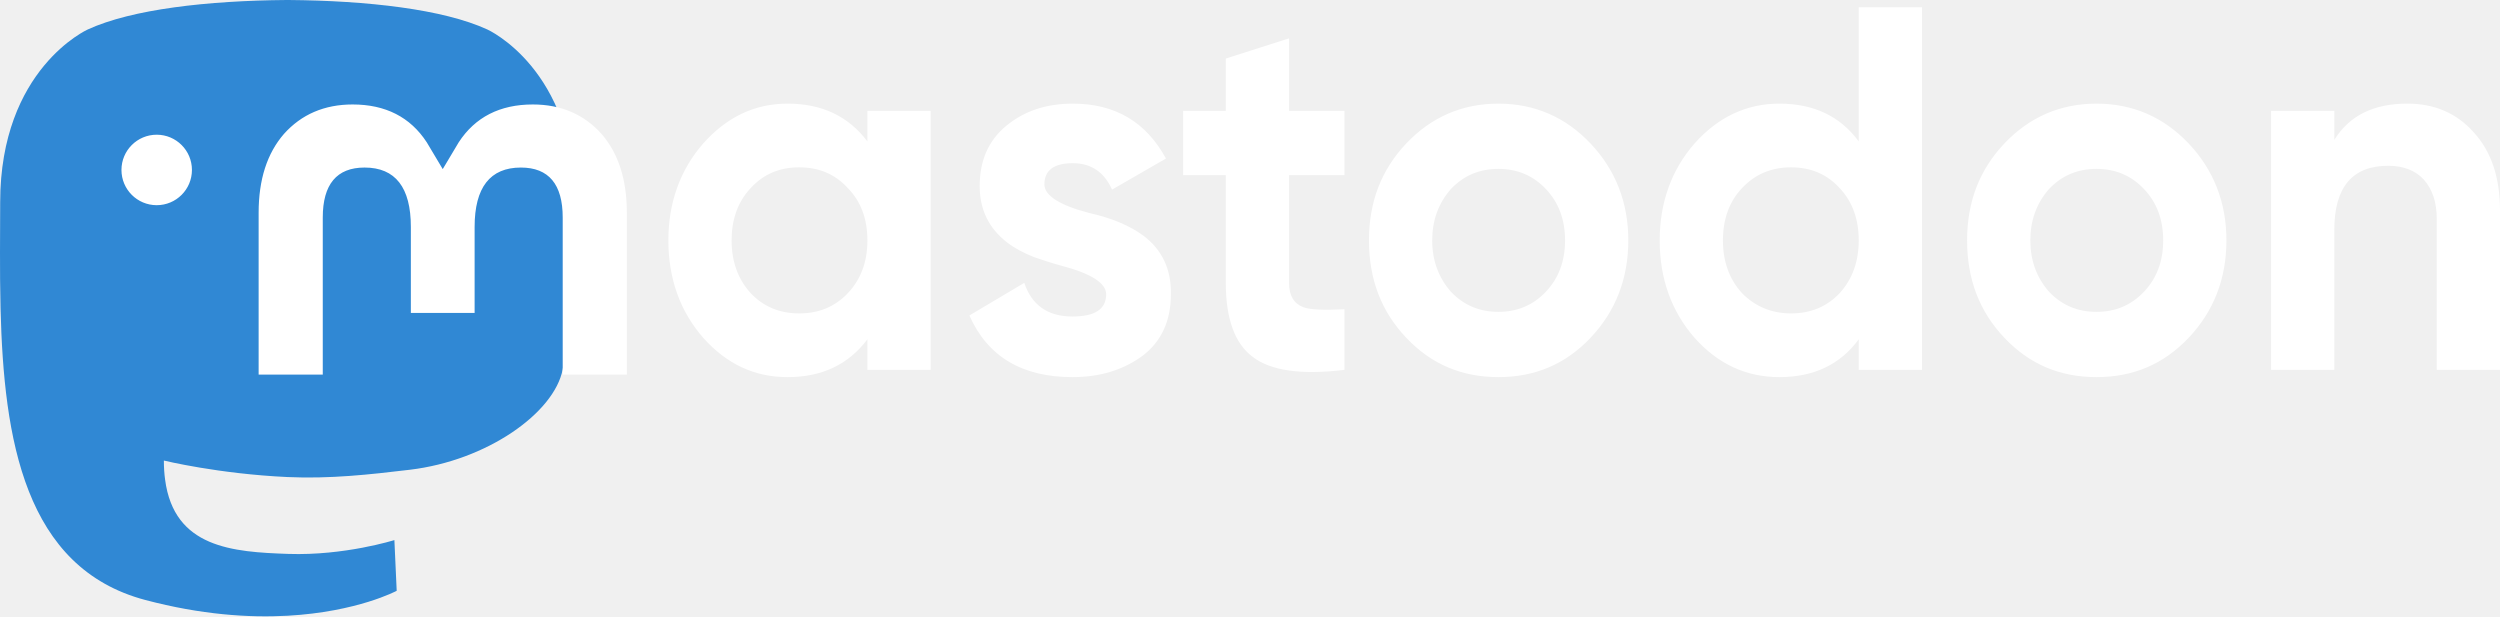
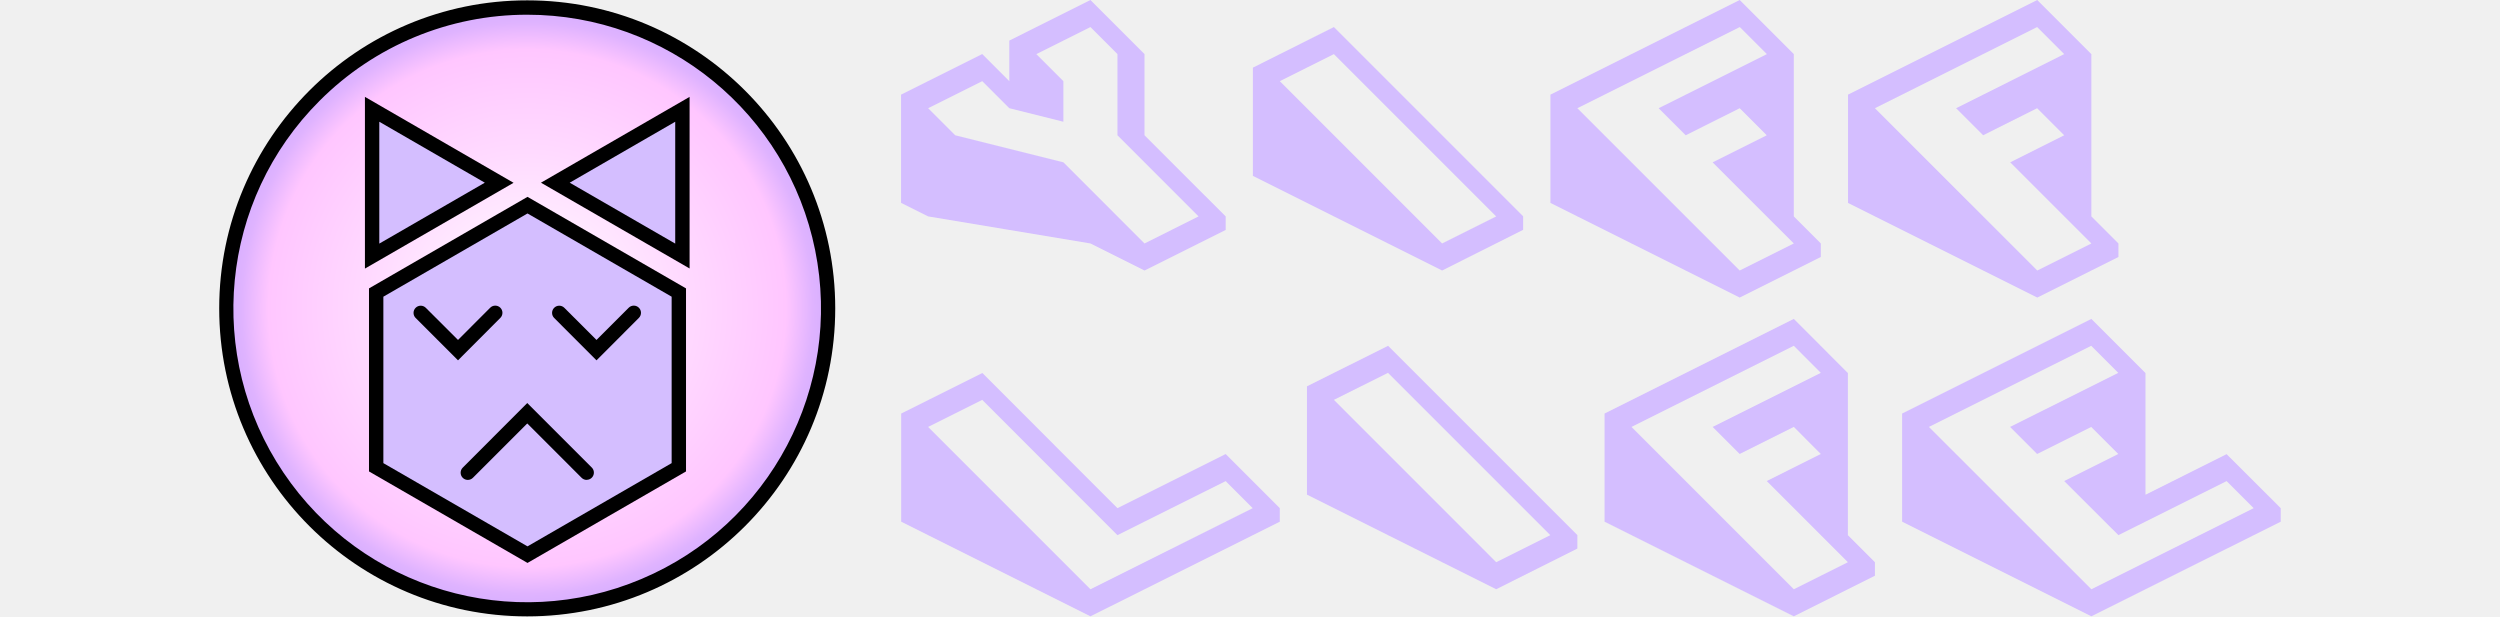
- <svg xmlns="http://www.w3.org/2000/svg" viewBox="0 0 713.359 175.868">
-   <path d="M160.555 105.431c-2.413 12.406-21.598 25.983-43.634 28.614-11.491 1.373-22.804 2.631-34.867 2.079-19.73-.904-35.297-4.71-35.297-4.71 0 1.921.119 3.75.355 5.46 2.565 19.47 19.308 20.637 35.166 21.181 16.006.547 30.258-3.947 30.258-3.947l.659 14.473s-11.196 6.011-31.14 7.116c-10.999.605-24.654-.276-40.56-4.485C6.999 162.08 1.066 125.31.159 88-.119 76.922.052 66.476.052 57.741c0-38.153 24.996-49.335 24.996-49.335C37.652 2.618 59.28.184 81.764 0h.552c22.484.184 44.125 2.618 56.729 8.406 0 0 24.996 11.182 24.996 49.335 0 0 .312 28.148-3.486 47.69" fill="#3088d4" />
-   <path d="M34.658 48.494c0-5.554 4.503-10.055 10.055-10.055 5.554 0 10.055 4.501 10.055 10.055 0 5.553-4.501 10.055-10.055 10.055-5.553 0-10.055-4.503-10.055-10.055M178.865 60.7v46.195h-18.301v-44.837c0-9.453-3.978-14.249-11.932-14.249-8.794 0-13.203 5.691-13.203 16.944V89.293h-18.194V64.752c0-11.252-4.409-16.944-13.203-16.944-7.955 0-11.932 4.796-11.932 14.249v44.837H73.799v-46.195c0-9.441 2.404-16.944 7.232-22.495 4.98-5.55 11.501-8.395 19.595-8.395 9.366 0 16.459 3.599 21.146 10.799l4.56 7.643 4.559-7.643c4.689-7.2 11.78-10.799 21.148-10.799 8.094 0 14.614 2.845 19.594 8.395 4.829 5.551 7.232 13.054 7.232 22.495M241.913 83.664c3.776-3.99 5.595-9.015 5.595-15.075 0-6.06-1.819-11.085-5.595-14.928-3.636-3.991-8.254-5.911-13.849-5.911-5.596 0-10.213 1.92-13.849 5.911-3.638 3.842-5.456 8.867-5.456 14.928 0 6.06 1.819 11.085 5.456 15.075 3.636 3.842 8.252 5.764 13.849 5.764 5.595 0 10.213-1.921 13.849-5.764m5.595-52.025h18.046v73.9h-18.046v-8.721c-5.455 7.242-13.01 10.79-22.801 10.79-9.373 0-17.346-3.695-24.061-11.234-6.574-7.537-9.931-16.849-9.931-27.785 0-10.789 3.357-20.101 9.931-27.639 6.715-7.537 14.689-11.38 24.061-11.38 9.791 0 17.346 3.547 22.801 10.789v-8.72zM326.27 67.259c5.315 3.99 7.974 9.606 7.834 16.7 0 7.539-2.659 13.45-8.114 17.589-5.456 3.991-12.03 6.06-20.004 6.06-14.409 0-24.201-5.912-29.378-17.589l15.669-9.31c2.098 6.354 6.714 9.606 13.709 9.606 6.434 0 9.652-2.07 9.652-6.356 0-3.104-4.197-5.911-12.73-8.127-3.219-.887-5.876-1.774-7.974-2.514-2.938-1.181-5.455-2.513-7.554-4.138-5.176-3.99-7.834-9.312-7.834-16.11 0-7.242 2.518-13.006 7.554-17.145 5.176-4.286 11.47-6.355 19.025-6.355 12.03 0 20.844 5.173 26.578 15.666l-15.386 8.867c-2.239-5.024-6.015-7.536-11.191-7.536-5.456 0-8.114 2.069-8.114 6.059 0 3.104 4.196 5.911 12.73 8.129 6.575 1.478 11.75 3.695 15.527 6.504M383.627 49.966h-15.807v30.742c0 3.695 1.4 5.911 4.058 6.945 1.959.74 5.875.887 11.75.591v17.294c-12.169 1.478-20.983.295-26.159-3.696-5.175-3.842-7.694-10.936-7.694-21.134v-30.742h-12.17v-18.328h12.17v-14.928l18.045-5.764v20.691h15.807v18.328zM441.125 83.221c3.638-3.844 5.455-8.721 5.455-14.633 0-5.911-1.817-10.789-5.455-14.631-3.638-3.844-8.114-5.764-13.57-5.764-5.455 0-9.931 1.92-13.569 5.764-3.498 3.99-5.316 8.867-5.316 14.631 0 5.765 1.819 10.643 5.316 14.633 3.638 3.842 8.114 5.764 13.569 5.764 5.456 0 9.932-1.921 13.57-5.764m-39.869 13.154c-7.134-7.537-10.631-16.701-10.631-27.786 0-10.938 3.498-20.1 10.631-27.637 7.134-7.537 15.947-11.38 26.299-11.38 10.352 0 19.165 3.842 26.3 11.38 7.135 7.537 10.771 16.849 10.771 27.637 0 10.938-3.636 20.249-10.771 27.786-7.135 7.539-15.807 11.232-26.3 11.232-10.491 0-19.165-3.694-26.299-11.232M524.921 83.664c3.638-3.99 5.455-9.015 5.455-15.075 0-6.06-1.817-11.085-5.455-14.928-3.636-3.991-8.254-5.911-13.849-5.911-5.596 0-10.213 1.92-13.989 5.911-3.636 3.842-5.456 8.867-5.456 14.928 0 6.06 1.82 11.085 5.456 15.075 3.776 3.842 8.533 5.764 13.989 5.764 5.595 0 10.213-1.921 13.849-5.764m5.455-81.585h18.046v103.46h-18.046v-8.721c-5.315 7.242-12.87 10.79-22.661 10.79-9.373 0-17.485-3.695-24.2-11.234-6.575-7.537-9.932-16.849-9.932-27.785 0-10.789 3.357-20.101 9.932-27.639 6.715-7.537 14.828-11.38 24.2-11.38 9.791 0 17.346 3.547 22.661 10.789v-38.28zM611.796 83.221c3.636-3.844 5.455-8.721 5.455-14.633 0-5.911-1.819-10.789-5.455-14.631-3.638-3.844-8.114-5.764-13.57-5.764-5.455 0-9.932 1.92-13.569 5.764-3.499 3.99-5.316 8.867-5.316 14.631 0 5.765 1.817 10.643 5.316 14.633 3.636 3.842 8.114 5.764 13.569 5.764 5.456 0 9.932-1.921 13.57-5.764m-39.869 13.154c-7.135-7.537-10.631-16.701-10.631-27.786 0-10.938 3.496-20.1 10.631-27.637 7.135-7.537 15.947-11.38 26.299-11.38 10.352 0 19.165 3.842 26.3 11.38 7.135 7.537 10.771 16.849 10.771 27.637 0 10.938-3.636 20.249-10.771 27.786-7.135 7.539-15.807 11.232-26.3 11.232-10.491 0-19.164-3.694-26.299-11.232M713.359 60.164v45.374h-18.046v-43.009c0-4.878-1.259-8.572-3.776-11.38-2.379-2.513-5.736-3.844-10.072-3.844-10.213 0-15.387 6.06-15.387 18.328v39.905h-18.046v-73.899h18.046v8.276c4.336-6.946 11.19-10.345 20.844-10.345 7.694 0 13.989 2.66 18.885 8.129 5.035 5.469 7.554 12.859 7.554 22.465" fill="#fff" />
+ <svg xmlns="http://www.w3.org/2000/svg" viewBox="0 0 713.36 175.87">
+   <defs>
+     <radialGradient id="a" cx="150.45" cy="87.98" r="85.83" gradientUnits="userSpaceOnUse">
+       <stop offset="0" stop-color="#fff" />
+       <stop offset="0.52" stop-color="#ffdaff" />
+       <stop offset="0.86" stop-color="#ffc6ff" />
+       <stop offset="0.88" stop-color="#f8c2ff" />
+       <stop offset="0.95" stop-color="#dfb3ff" />
+       <stop offset="1" stop-color="#d6aeff" />
+     </radialGradient>
+   </defs>
+   <path d="M326.58,77.19l-15.43-7.72-46.32-7.72-7.72-3.86V27l23.16-11.58L288,23.16V11.58L311.15,0l15.43,15.44V38.6l23.16,23.15v3.86Zm0-7.72L342,61.75,318.86,38.6V15.44l-7.71-7.72-15.44,7.72,7.72,7.72V34.74L288,30.88l-7.72-7.72-15.44,7.72,7.72,7.72,30.88,7.72Z" style="fill:#d4beff" />
+   <path d="M411.5,77.19l-54-27V19.3L380.62,7.72l54,54v3.86Zm0-7.72,15.43-7.72L380.62,15.44l-15.44,7.72Z" style="fill:#d4beff" />
+   <path d="M496.41,84.91l-54-27V27l54-27,15.44,15.44V61.75l7.71,7.72v3.86Zm0-7.72,15.44-7.72L488.69,46.32l15.44-7.72-7.72-7.72L481,38.6l-7.72-7.72,30.88-15.44-7.72-7.72L450.09,30.88Z" style="fill:#d4beff" />
+   <path d="M581.32,84.91l-54-27V27l54-27,15.44,15.44V61.75l7.72,7.72v3.86Zm0-7.72,15.44-7.72L573.6,46.32,589,38.6l-7.72-7.72L565.88,38.6l-7.72-7.72L589,15.44l-7.72-7.72L535,30.88Z" style="fill:#d4beff" />
+   <path d="M311.15,175.86l-54-27V118l23.16-11.57L318.86,145l30.88-15.44L365.18,145v3.86Zm0-7.72L357.46,145l-7.72-7.72L318.86,152.7l-38.59-38.6-15.44,7.72Z" style="fill:#d4beff" />
+   <path d="M426.93,168.14l-54-27V110.24l23.16-11.57,54,54v3.86Zm0-7.72,15.44-7.72-46.31-46.31-15.44,7.71Z" style="fill:#d4beff" />
+   <path d="M511.85,175.86l-54-27V118l54-27,15.43,15.44V152.7l7.72,7.72v3.86Zm0-7.72,15.43-7.72-23.15-23.16,15.43-7.72-7.71-7.72-15.44,7.72-7.72-7.72,30.87-15.43-7.71-7.72-46.32,23.15Z" style="fill:#d4beff" />
+   <path d="M596.76,175.86l-54-27V118l54-27,15.44,15.44v34.73l23.15-11.58L650.79,145v3.86Zm0-7.72L643.07,145l-7.72-7.72L604.48,152.7,589,137.26l15.44-7.72-7.72-7.72-15.44,7.72-7.72-7.72,30.88-15.43-7.72-7.72-46.32,23.15Z" style="fill:#d4beff" />
+   <path d="M150.45,173.82A85.84,85.84,0,0,1,89.76,27.29,85.83,85.83,0,0,1,211.14,148.68,85.26,85.26,0,0,1,150.45,173.82Z" style="fill:url(#a)" />
+   <path d="M150.45,4.2a83.8,83.8,0,0,1,32.61,161A83.78,83.78,0,0,1,91.21,28.74,83.58,83.58,0,0,1,150.45,4.2m0-4.1A87.89,87.89,0,1,0,238.33,88,87.88,87.88,0,0,0,150.45.1Z" />
+   <polygon points="107.34 133.34 107.34 83.47 150.52 58.54 193.71 83.47 193.71 133.34 150.52 158.27 107.34 133.34" style="fill:#d4beff" />
+   <path d="M150.52,60.91l41.13,23.75v47.49L150.52,155.9l-41.13-23.75V84.66l41.13-23.75m0-4.74L105.29,82.29v52.23l45.23,26.11,45.23-26.11V82.29L150.52,56.17Z" />
+   <polygon points="106.18 31.19 142.44 52.13 106.18 73.06 106.18 31.19" style="fill:#d4beff" />
+   <path d="M108.23,34.74l30.11,17.39L108.23,69.51V34.74m-4.1-7.1v49l42.41-24.48L104.13,27.64Z" />
+   <polygon points="158.46 52.13 194.72 31.19 194.72 73.06 158.46 52.13" style="fill:#d4beff" />
+   <path d="M192.67,34.74V69.51L162.56,52.13l30.11-17.39m4.1-7.1L154.36,52.13l42.41,24.48v-49Z" />
+   <path d="M167.41,136.94a2.05,2.05,0,0,1-1.45-.6l-15.51-15.51-15.51,15.51a2.05,2.05,0,0,1-2.9-2.9L150.45,115l18.41,18.41a2.05,2.05,0,0,1-1.45,3.5Z" />
+   <path d="M130.69,102.82,118.6,90.73a2.05,2.05,0,0,1,2.9-2.9L130.69,97l9.18-9.19a2.05,2.05,0,0,1,2.9,2.9Z" />
+   <path d="M170.21,102.82,158.13,90.73a2.05,2.05,0,1,1,2.9-2.9L170.21,97l9.19-9.19a2.05,2.05,0,1,1,2.9,2.9Z" />
</svg>
